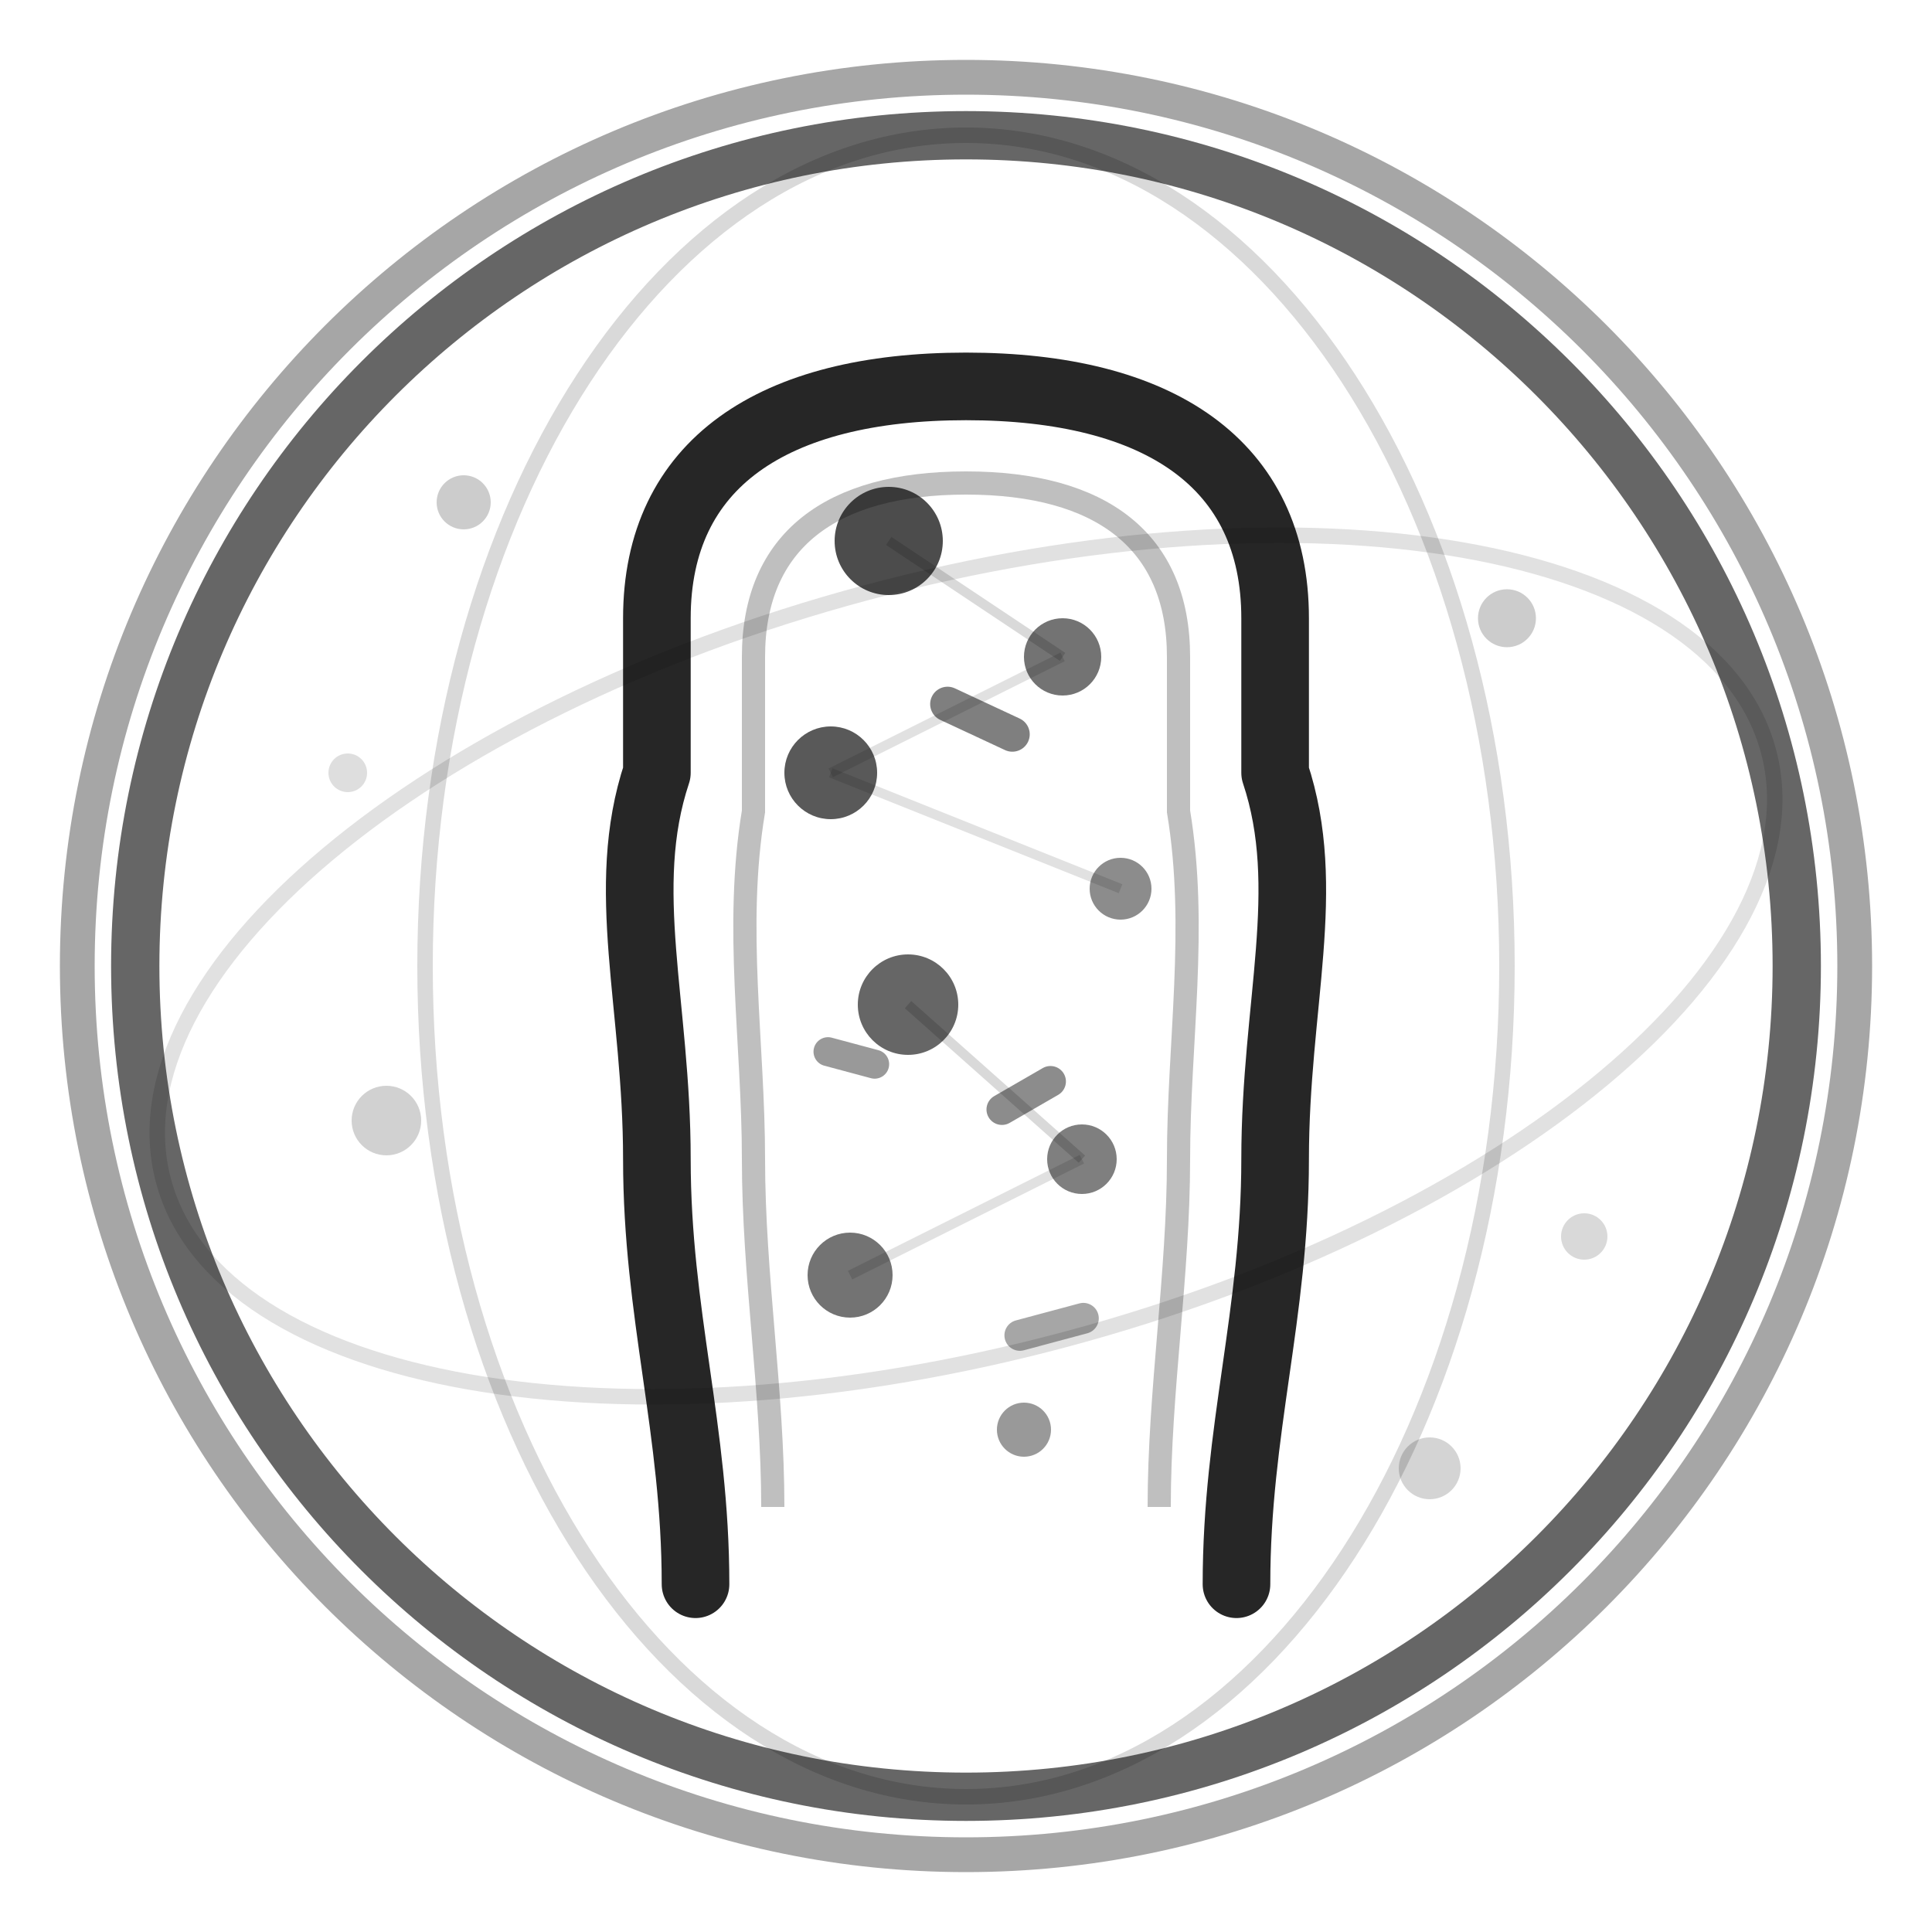
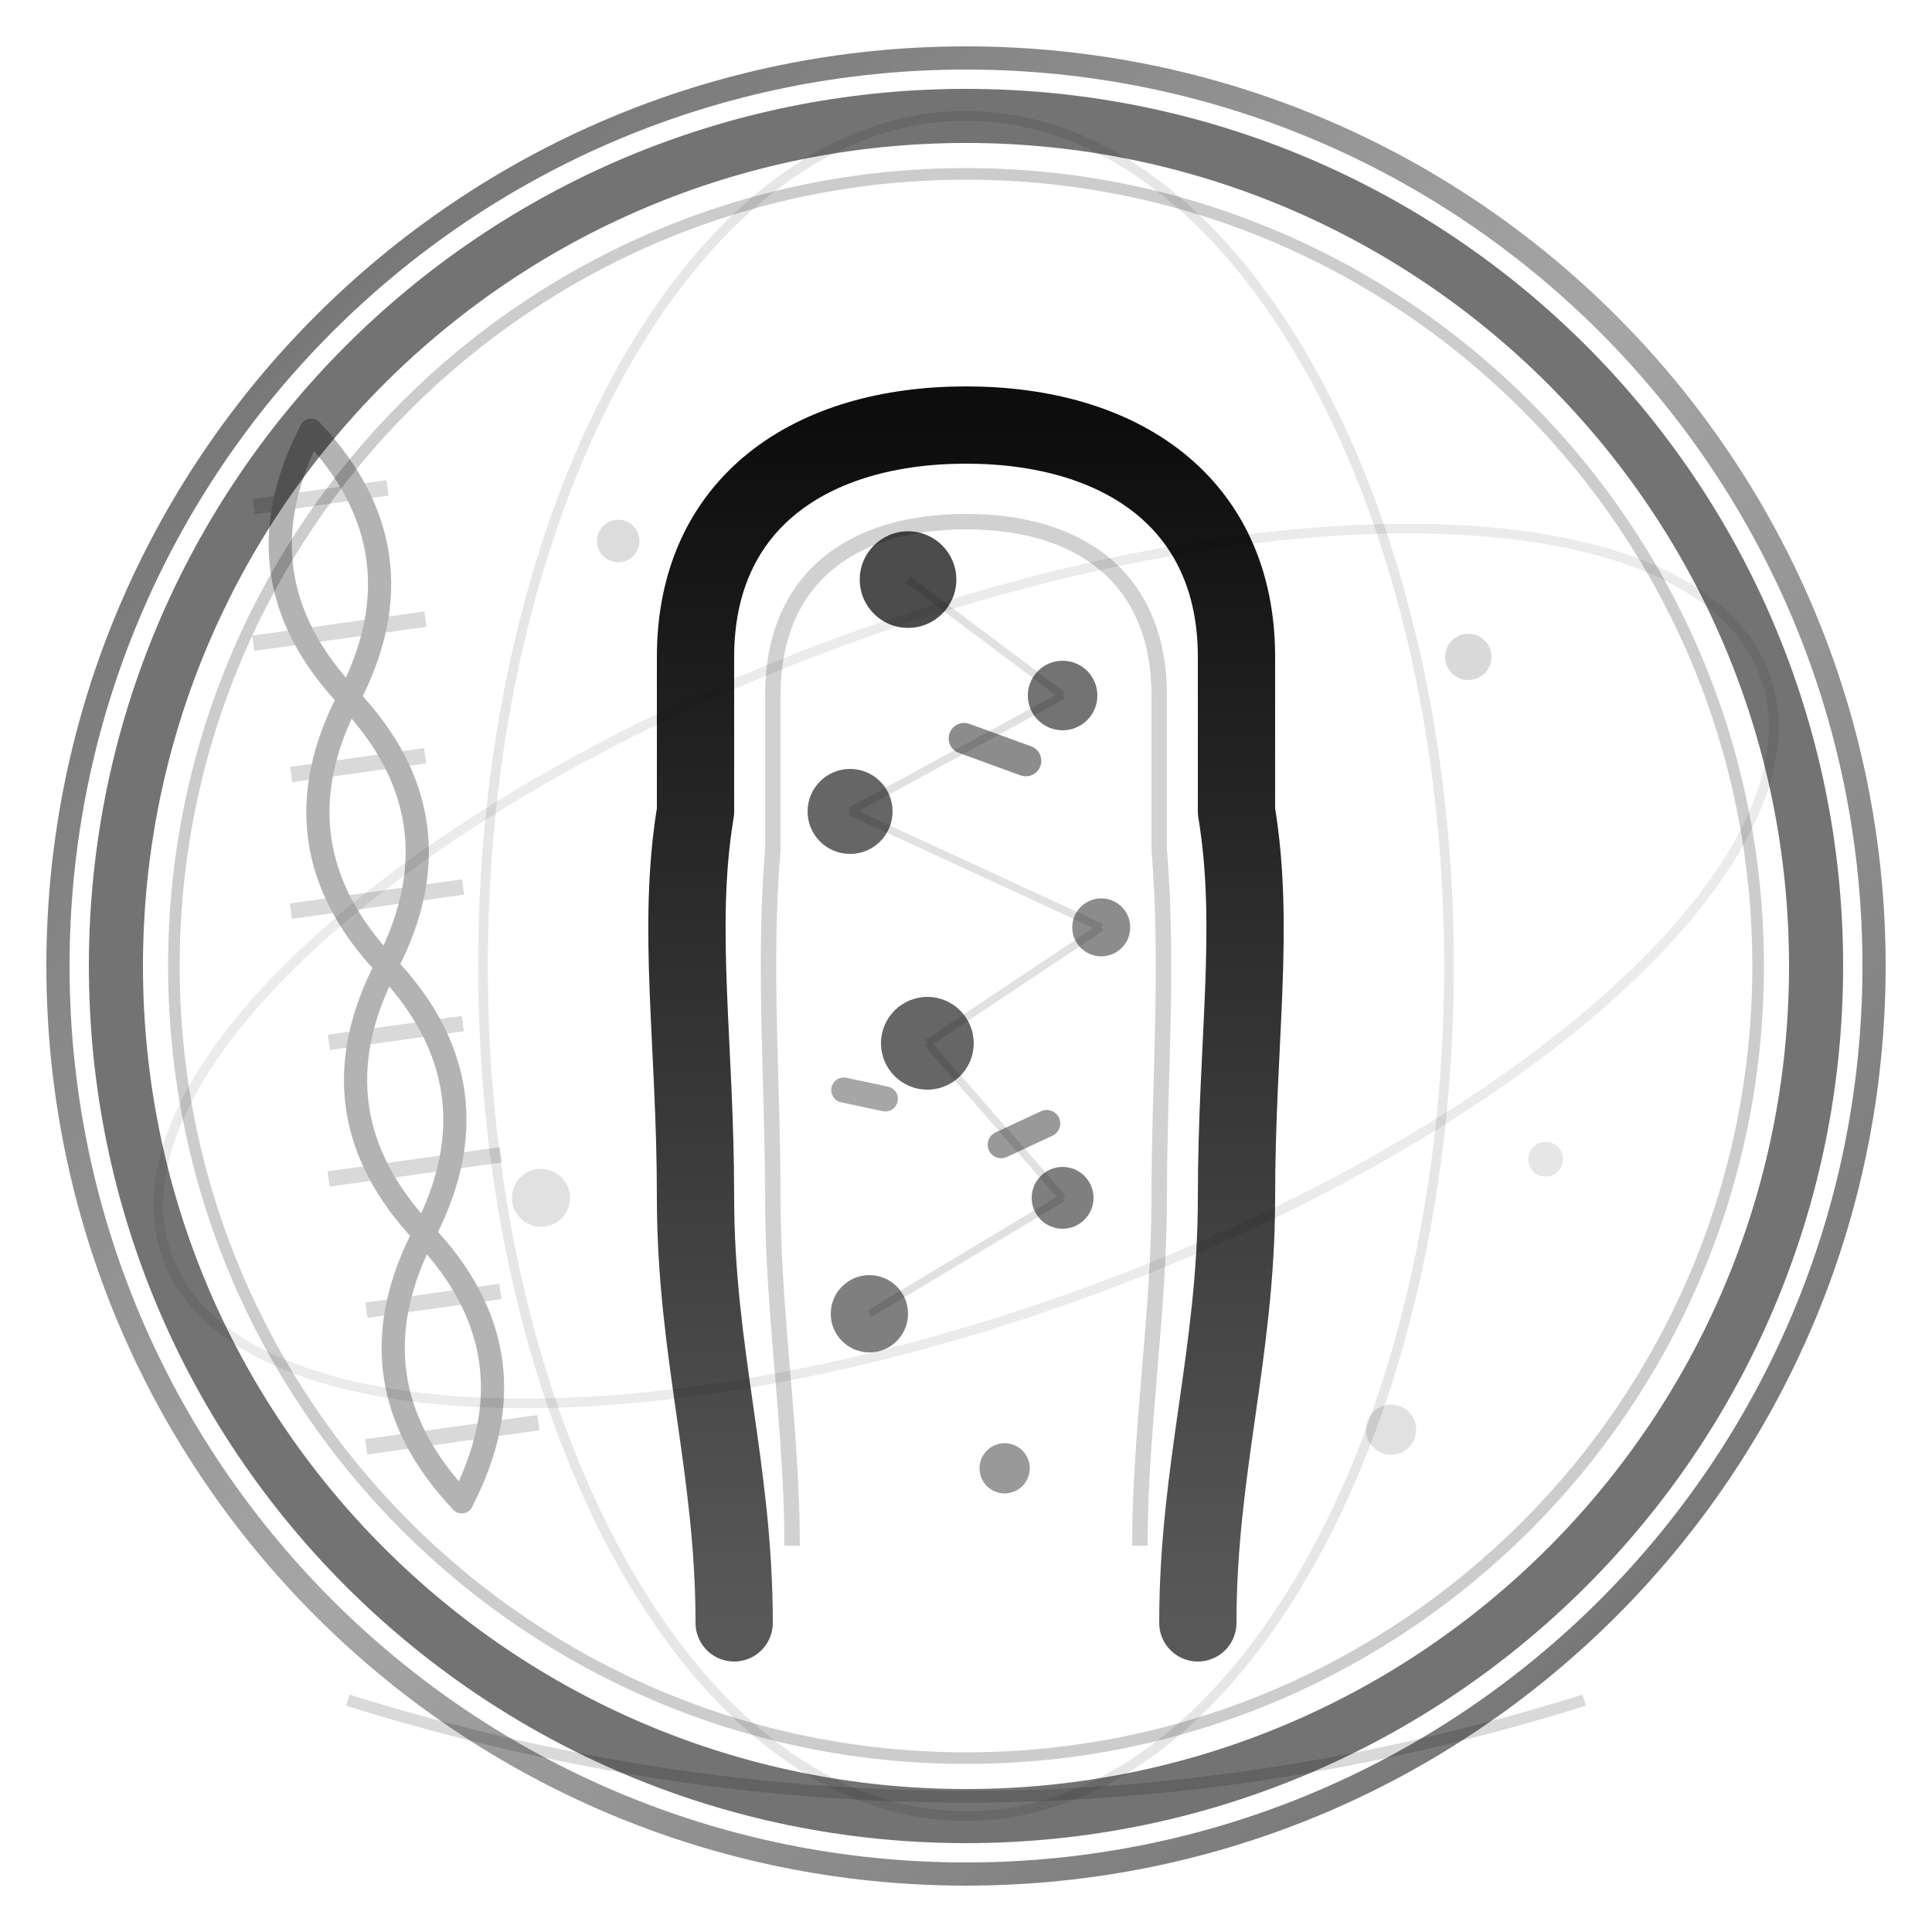
<svg xmlns="http://www.w3.org/2000/svg" viewBox="-50 -50 100 100" id="logo" role="img" aria-labelledby="logo-title logo-desc">
-   <circle cx="0" cy="0" r="46" fill="none" stroke="currentColor" stroke-width="1.8" opacity="0.35" />
-   <circle cx="0" cy="0" r="43" fill="none" stroke="currentColor" stroke-width="2.5" opacity="0.6" />
-   <ellipse cx="0" cy="0" rx="28" ry="43" fill="none" stroke="currentColor" stroke-width="0.8" opacity="0.15" />
-   <ellipse cx="0" cy="0" rx="43" ry="20" fill="none" stroke="currentColor" stroke-width="0.8" opacity="0.12" transform="rotate(-15)" />
-   <path fill="none" stroke="currentColor" stroke-width="3.5" stroke-linecap="round" stroke-linejoin="round" opacity="0.85" d="       M 14 32       C 14 24, 16 18, 16 10       C 16 2, 18 -4, 16 -10       L 16 -18       C 16 -26, 10 -30, 0 -30       C -10 -30, -16 -26, -16 -18       L -16 -10       C -18 -4, -16 2, -16 10       C -16 18, -14 24, -14 32     " />
-   <path fill="none" stroke="currentColor" stroke-width="1.2" opacity="0.25" d="M 10 28 C 10 22, 11 16, 11 10 C 11 4, 12 -2, 11 -8 L 11 -16 C 11 -22, 7 -25, 0 -25 C -7 -25, -11 -22, -11 -16 L -11 -8 C -12 -2, -11 4, -11 10 C -11 16, -10 22, -10 28" />
-   <circle cx="-4" cy="-22" r="2.8" fill="currentColor" opacity="0.7" />
-   <circle cx="5" cy="-16" r="2.0" fill="currentColor" opacity="0.55" />
-   <circle cx="-7" cy="-10" r="2.4" fill="currentColor" opacity="0.65" />
-   <circle cx="8" cy="-4" r="1.6" fill="currentColor" opacity="0.45" />
-   <circle cx="-3" cy="2" r="2.6" fill="currentColor" opacity="0.6" />
-   <circle cx="6" cy="10" r="1.8" fill="currentColor" opacity="0.5" />
-   <circle cx="-6" cy="16" r="2.2" fill="currentColor" opacity="0.55" />
-   <circle cx="3" cy="24" r="1.4" fill="currentColor" opacity="0.4" />
-   <rect x="-2" y="-14" width="5.5" height="1.8" rx="0.9" fill="currentColor" opacity="0.5" transform="rotate(25, 0, -13)" />
-   <rect x="1" y="6" width="4.5" height="1.6" rx="0.8" fill="currentColor" opacity="0.45" transform="rotate(-30, 3, 7)" />
-   <rect x="-8" y="4" width="4" height="1.5" rx="0.75" fill="currentColor" opacity="0.4" transform="rotate(15, -6, 5)" />
-   <rect x="2" y="18" width="5" height="1.6" rx="0.8" fill="currentColor" opacity="0.35" transform="rotate(-15, 4, 19)" />
-   <circle cx="28" cy="-18" r="1.5" fill="currentColor" opacity="0.2" />
-   <circle cx="-30" cy="8" r="1.8" fill="currentColor" opacity="0.18" />
-   <circle cx="32" cy="14" r="1.2" fill="currentColor" opacity="0.15" />
-   <circle cx="-26" cy="-24" r="1.4" fill="currentColor" opacity="0.2" />
-   <circle cx="24" cy="26" r="1.6" fill="currentColor" opacity="0.17" />
-   <circle cx="-32" cy="-10" r="1.0" fill="currentColor" opacity="0.13" />
-   <line x1="-4" y1="-22" x2="5" y2="-16" stroke="currentColor" stroke-width="0.5" opacity="0.15" />
-   <line x1="5" y1="-16" x2="-7" y2="-10" stroke="currentColor" stroke-width="0.5" opacity="0.12" />
-   <line x1="-7" y1="-10" x2="8" y2="-4" stroke="currentColor" stroke-width="0.5" opacity="0.12" />
-   <line x1="-3" y1="2" x2="6" y2="10" stroke="currentColor" stroke-width="0.5" opacity="0.15" />
-   <line x1="6" y1="10" x2="-6" y2="16" stroke="currentColor" stroke-width="0.5" opacity="0.12" />
+   <defs>
+     <linearGradient id="ring-grad" x1="0%" y1="0%" x2="100%" y2="100%">
+       <stop offset="0%" stop-color="currentColor" stop-opacity="0.6" />
+       <stop offset="50%" stop-color="currentColor" stop-opacity="0.35" />
+       <stop offset="100%" stop-color="currentColor" stop-opacity="0.6" />
+     </linearGradient>
+     <linearGradient id="gut-grad" x1="0%" y1="0%" x2="0%" y2="100%">
+       <stop offset="0%" stop-color="currentColor" stop-opacity="0.95" />
+       <stop offset="100%" stop-color="currentColor" stop-opacity="0.65" />
+     </linearGradient>
+   </defs>
+   <circle cx="0" cy="0" r="47" fill="none" stroke="url(#ring-grad)" stroke-width="1.2" />
+   <circle cx="0" cy="0" r="44" fill="none" stroke="currentColor" stroke-width="2.8" opacity="0.55" />
+   <circle cx="0" cy="0" r="41" fill="none" stroke="currentColor" stroke-width="0.6" opacity="0.2" />
+   <ellipse cx="0" cy="0" rx="25" ry="44" fill="none" stroke="currentColor" stroke-width="0.5" opacity="0.1" />
+   <ellipse cx="0" cy="0" rx="44" ry="18" fill="none" stroke="currentColor" stroke-width="0.5" opacity="0.08" transform="rotate(-20)" />
+   <g opacity="0.3" transform="translate(-30, 0) rotate(-8)">
+     <path d="M 0,-28 Q 5,-21 0,-14 Q -5,-7 0,0 Q 5,7 0,14 Q -5,21 0,28" fill="none" stroke="currentColor" stroke-width="1.2" stroke-linecap="round" />
+     <path d="M 0,-28 Q -5,-21 0,-14 Q 5,-7 0,0 Q -5,7 0,14 Q 5,21 0,28" fill="none" stroke="currentColor" stroke-width="1.2" stroke-linecap="round" />
+     <line x1="-3.5" y1="-24.5" x2="3.5" y2="-24.5" stroke="currentColor" stroke-width="0.8" opacity="0.5" />
+     <line x1="-4.5" y1="-17.5" x2="4.5" y2="-17.5" stroke="currentColor" stroke-width="0.8" opacity="0.5" />
+     <line x1="-3.5" y1="-10.5" x2="3.5" y2="-10.5" stroke="currentColor" stroke-width="0.8" opacity="0.5" />
+     <line x1="-4.5" y1="-3.5" x2="4.5" y2="-3.5" stroke="currentColor" stroke-width="0.8" opacity="0.5" />
+     <line x1="-3.5" y1="3.5" x2="3.5" y2="3.5" stroke="currentColor" stroke-width="0.8" opacity="0.5" />
+     <line x1="-4.5" y1="10.5" x2="4.5" y2="10.5" stroke="currentColor" stroke-width="0.8" opacity="0.5" />
+     <line x1="-3.5" y1="17.5" x2="3.5" y2="17.5" stroke="currentColor" stroke-width="0.8" opacity="0.5" />
+     <line x1="-4.5" y1="24.5" x2="4.5" y2="24.5" stroke="currentColor" stroke-width="0.8" opacity="0.5" />
+   </g>
+   <path fill="none" stroke="url(#gut-grad)" stroke-width="4" stroke-linecap="round" stroke-linejoin="round" d="       M 12 34       C 12 26, 14 20, 14 12       C 14 4, 15 -2, 14 -8       L 14 -16       C 14 -24, 8 -28, 0 -28       C -8 -28, -14 -24, -14 -16       L -14 -8       C -15 -2, -14 4, -14 12       C -14 20, -12 26, -12 34     " />
+   <path fill="none" stroke="currentColor" stroke-width="0.8" opacity="0.18" d="M 9 30 C 9 24, 10 18, 10 12 C 10 6, 10.5 0, 10 -6 L 10 -14 C 10 -20, 6 -23, 0 -23 C -6 -23, -10 -20, -10 -14 L -10 -6 C -10.5 0, -10 6, -10 12 C -10 18, -9 24, -9 30" />
+   <circle cx="-3" cy="-20" r="2.5" fill="currentColor" opacity="0.7">
+     <animate attributeName="opacity" values="0.7;0.5;0.7" dur="3s" repeatCount="indefinite" />
+   </circle>
+   <circle cx="5" cy="-14" r="1.8" fill="currentColor" opacity="0.55">
+     <animate attributeName="opacity" values="0.55;0.35;0.55" dur="4s" repeatCount="indefinite" />
+   </circle>
+   <circle cx="-6" cy="-8" r="2.2" fill="currentColor" opacity="0.6">
+     <animate attributeName="opacity" values="0.6;0.4;0.6" dur="3.5s" repeatCount="indefinite" />
+   </circle>
+   <circle cx="7" cy="-2" r="1.5" fill="currentColor" opacity="0.45" />
+   <circle cx="-2" cy="4" r="2.4" fill="currentColor" opacity="0.6">
+     <animate attributeName="opacity" values="0.6;0.4;0.6" dur="2.8s" repeatCount="indefinite" />
+   </circle>
+   <circle cx="5" cy="12" r="1.6" fill="currentColor" opacity="0.5" />
+   <circle cx="-5" cy="18" r="2.0" fill="currentColor" opacity="0.5">
+     <animate attributeName="opacity" values="0.5;0.3;0.5" dur="3.2s" repeatCount="indefinite" />
+   </circle>
+   <circle cx="2" cy="26" r="1.3" fill="currentColor" opacity="0.4" />
+   <rect x="-1" y="-12" width="5" height="1.6" rx="0.8" fill="currentColor" opacity="0.45" transform="rotate(20, 1.5, -11.2)" />
+   <rect x="1" y="8" width="4" height="1.4" rx="0.7" fill="currentColor" opacity="0.4" transform="rotate(-25, 3, 8.7)" />
+   <rect x="-7" y="6" width="3.5" height="1.3" rx="0.65" fill="currentColor" opacity="0.35" transform="rotate(12, -5.25, 6.65)" />
+   <circle cx="26" cy="-16" r="1.2" fill="currentColor" opacity="0.15" />
+   <circle cx="-22" cy="12" r="1.5" fill="currentColor" opacity="0.12" />
+   <circle cx="30" cy="10" r="0.9" fill="currentColor" opacity="0.1" />
+   <circle cx="-18" cy="-22" r="1.1" fill="currentColor" opacity="0.14" />
+   <circle cx="22" cy="24" r="1.3" fill="currentColor" opacity="0.12" />
+   <g opacity="0.12" stroke="currentColor" stroke-width="0.4">
+     <line x1="-3" y1="-20" x2="5" y2="-14" />
+     <line x1="5" y1="-14" x2="-6" y2="-8" />
+     <line x1="-6" y1="-8" x2="7" y2="-2" />
+     <line x1="7" y1="-2" x2="-2" y2="4" />
+     <line x1="-2" y1="4" x2="5" y2="12" />
+     <line x1="5" y1="12" x2="-5" y2="18" />
+   </g>
+   <path d="M -32 38 Q 0 48, 32 38" fill="none" stroke="currentColor" stroke-width="0.6" opacity="0.15" />
</svg>
